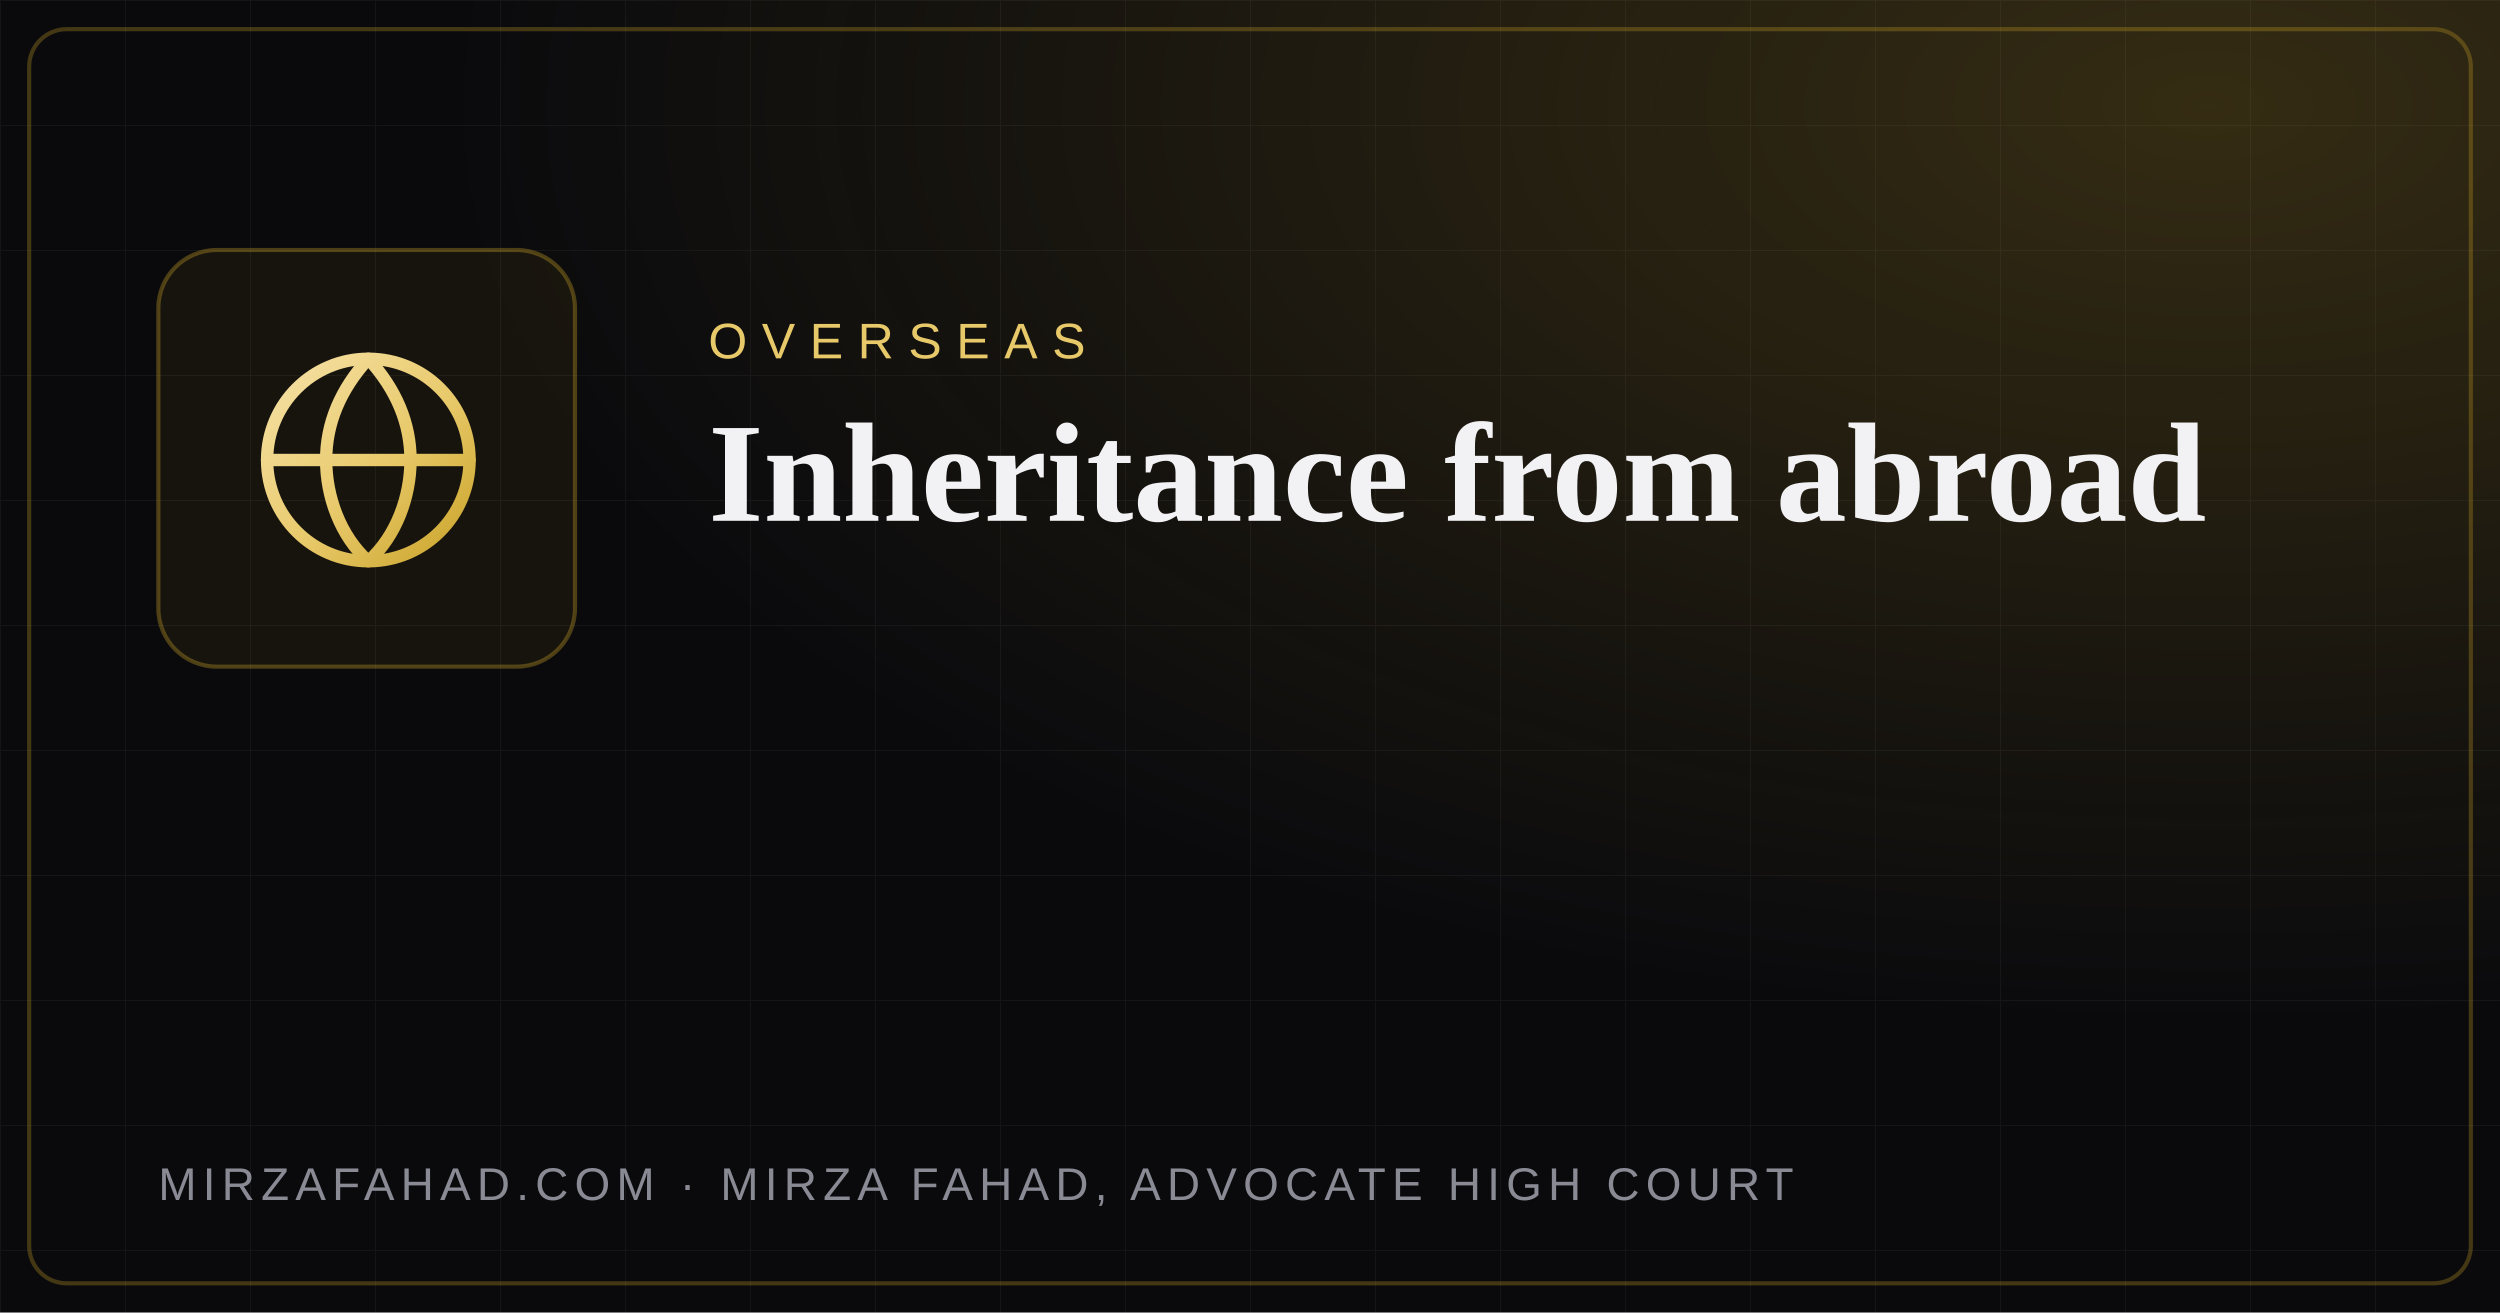
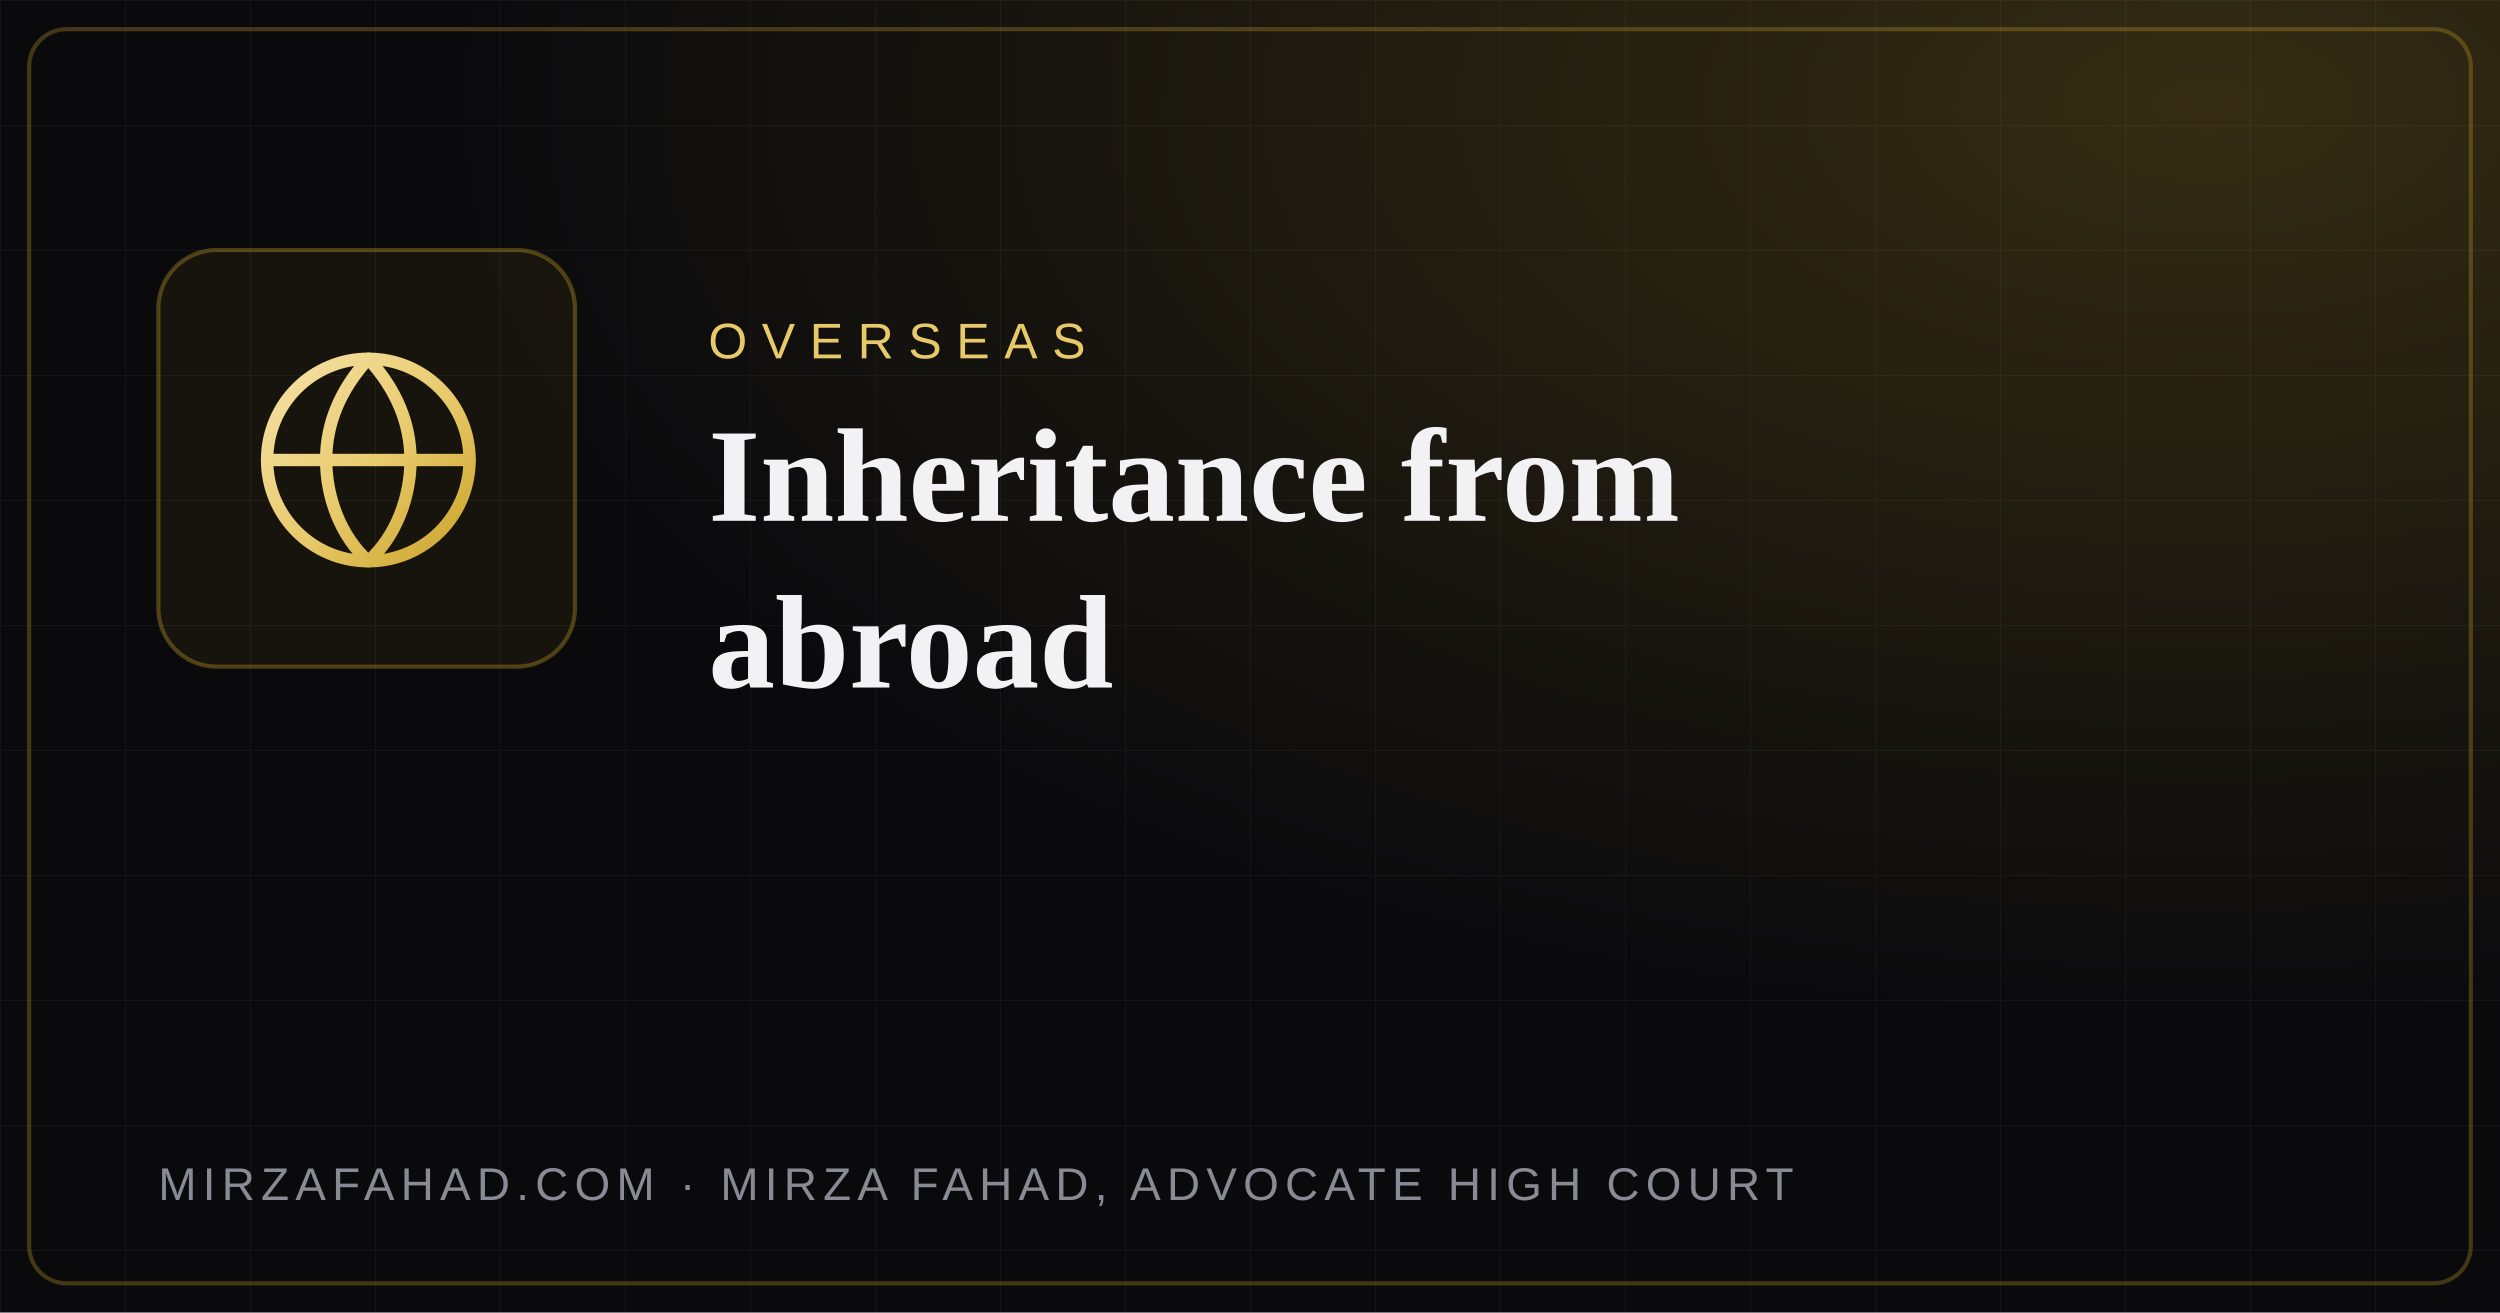
<svg xmlns="http://www.w3.org/2000/svg" viewBox="0 0 1200 630" font-family="Georgia, 'Times New Roman', serif">
  <defs>
    <linearGradient id="gold" x1="0" y1="0" x2="1" y2="1">
      <stop offset="0" stop-color="#f6e2a8" />
      <stop offset=".55" stop-color="#e8c96a" />
      <stop offset="1" stop-color="#c9a227" />
    </linearGradient>
    <radialGradient id="glow" cx="88%" cy="8%" r="70%">
      <stop offset="0" stop-color="#c9a227" stop-opacity=".22" />
      <stop offset="1" stop-color="#c9a227" stop-opacity="0" />
    </radialGradient>
    <pattern id="grid" width="60" height="60" patternUnits="userSpaceOnUse">
      <path d="M60 0H0v60" fill="none" stroke="#ffffff" stroke-opacity=".045" stroke-width="1" />
    </pattern>
  </defs>
  <rect width="1200" height="630" fill="#0a0a0d" />
  <rect width="1200" height="630" fill="url(#grid)" />
  <rect width="1200" height="630" fill="url(#glow)" />
  <rect x="14" y="14" width="1172" height="602" rx="18" fill="none" stroke="#c9a227" stroke-opacity=".3" stroke-width="2" />
  <rect x="76" y="120" width="200" height="200" rx="28" fill="#c9a227" fill-opacity=".07" stroke="#c9a227" stroke-opacity=".35" stroke-width="2" />
  <g transform="translate(112 156) scale(2.7)" fill="none" stroke="url(#gold)" stroke-width="2.2" stroke-linecap="round" stroke-linejoin="round">
    <circle cx="24" cy="24" r="18" />
    <path d="M6 24h36M24 6c5 5.5 7.5 11.5 7.5 18S29 37.5 24 42c-5-4.5-7.5-11.5-7.5-18S19 11.5 24 6z" />
  </g>
  <text x="340" y="172" font-family="Verdana, Arial, sans-serif" font-size="24" letter-spacing="7" fill="#e8c96a">OVERSEAS</text>
-   <text x="340" y="250" font-size="68" font-weight="600" fill="#f2f2f4">Inheritance from abroad</text>
+   <text x="340" y="250" font-size="64" font-weight="600" fill="#f2f2f4">Inheritance from</text>
+   <text x="340" y="330" font-size="64" font-weight="600" fill="#f2f2f4">abroad</text>
  <path d="M76 500h140" stroke="url(#gold)" stroke-width="3" />
  <text x="76" y="576" font-family="Verdana, Arial, sans-serif" font-size="22" letter-spacing="3" fill="#8a8a95">MIRZAFAHAD.COM · MIRZA FAHAD, ADVOCATE HIGH COURT</text>
</svg>
